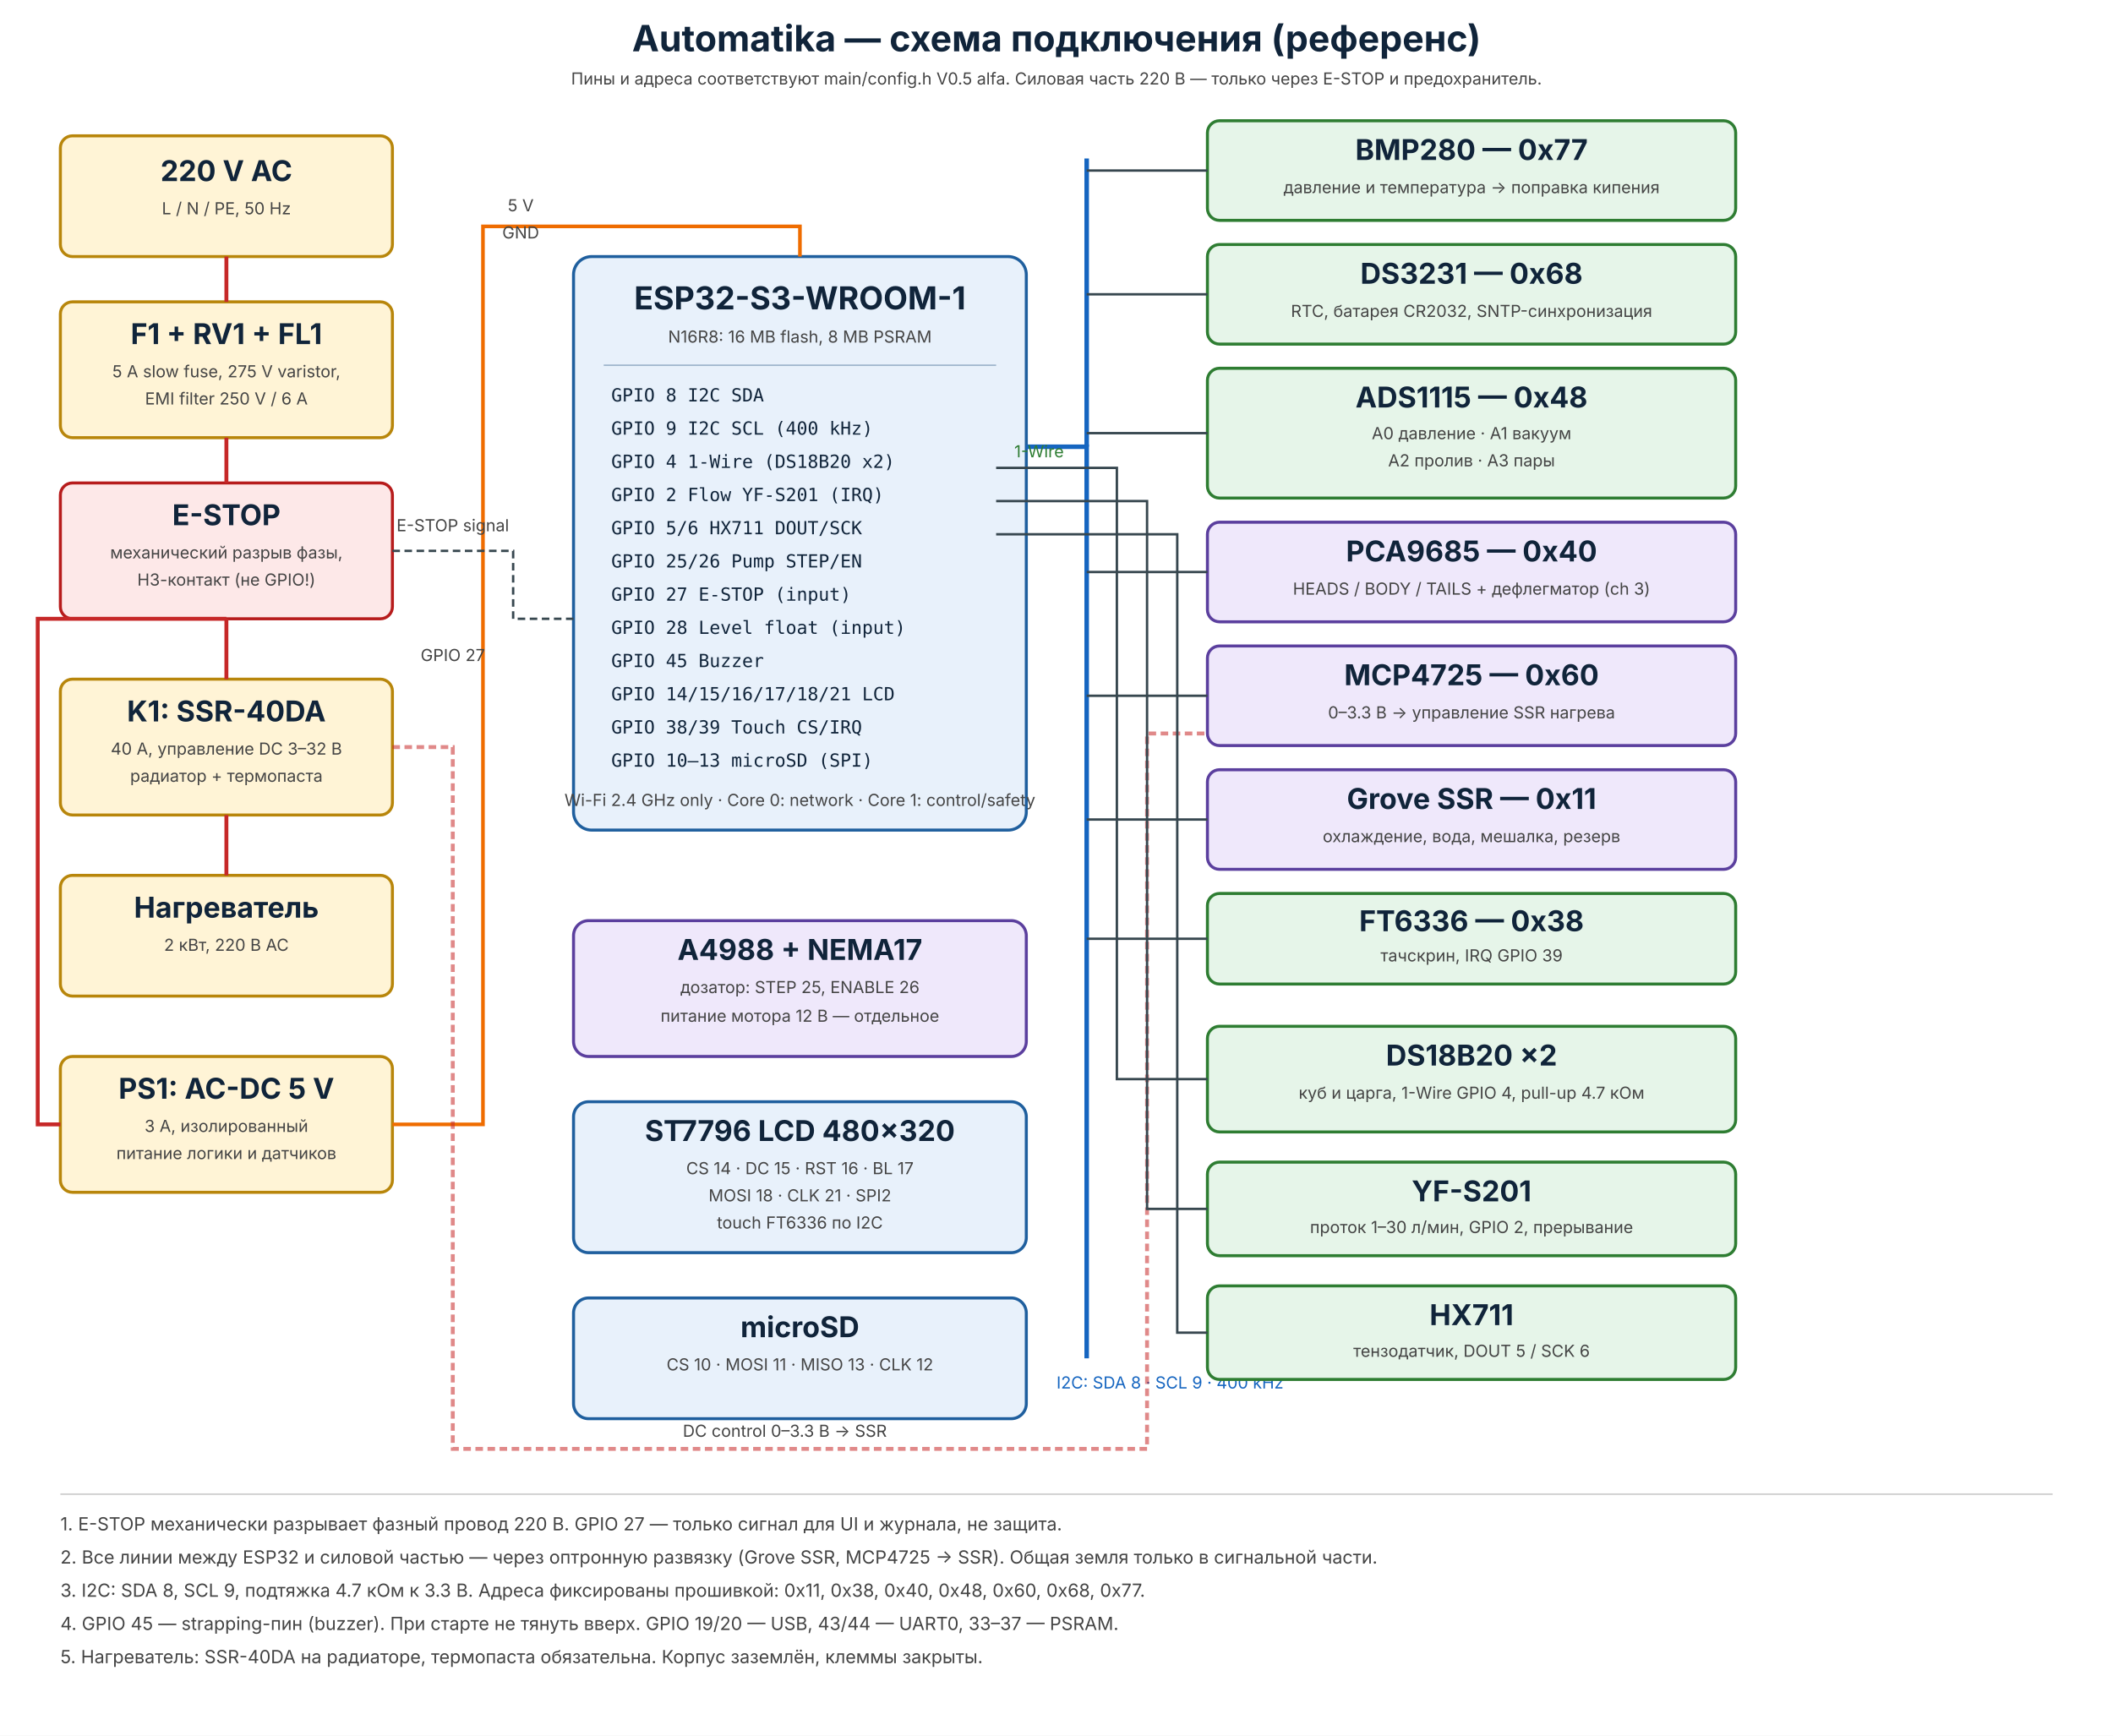
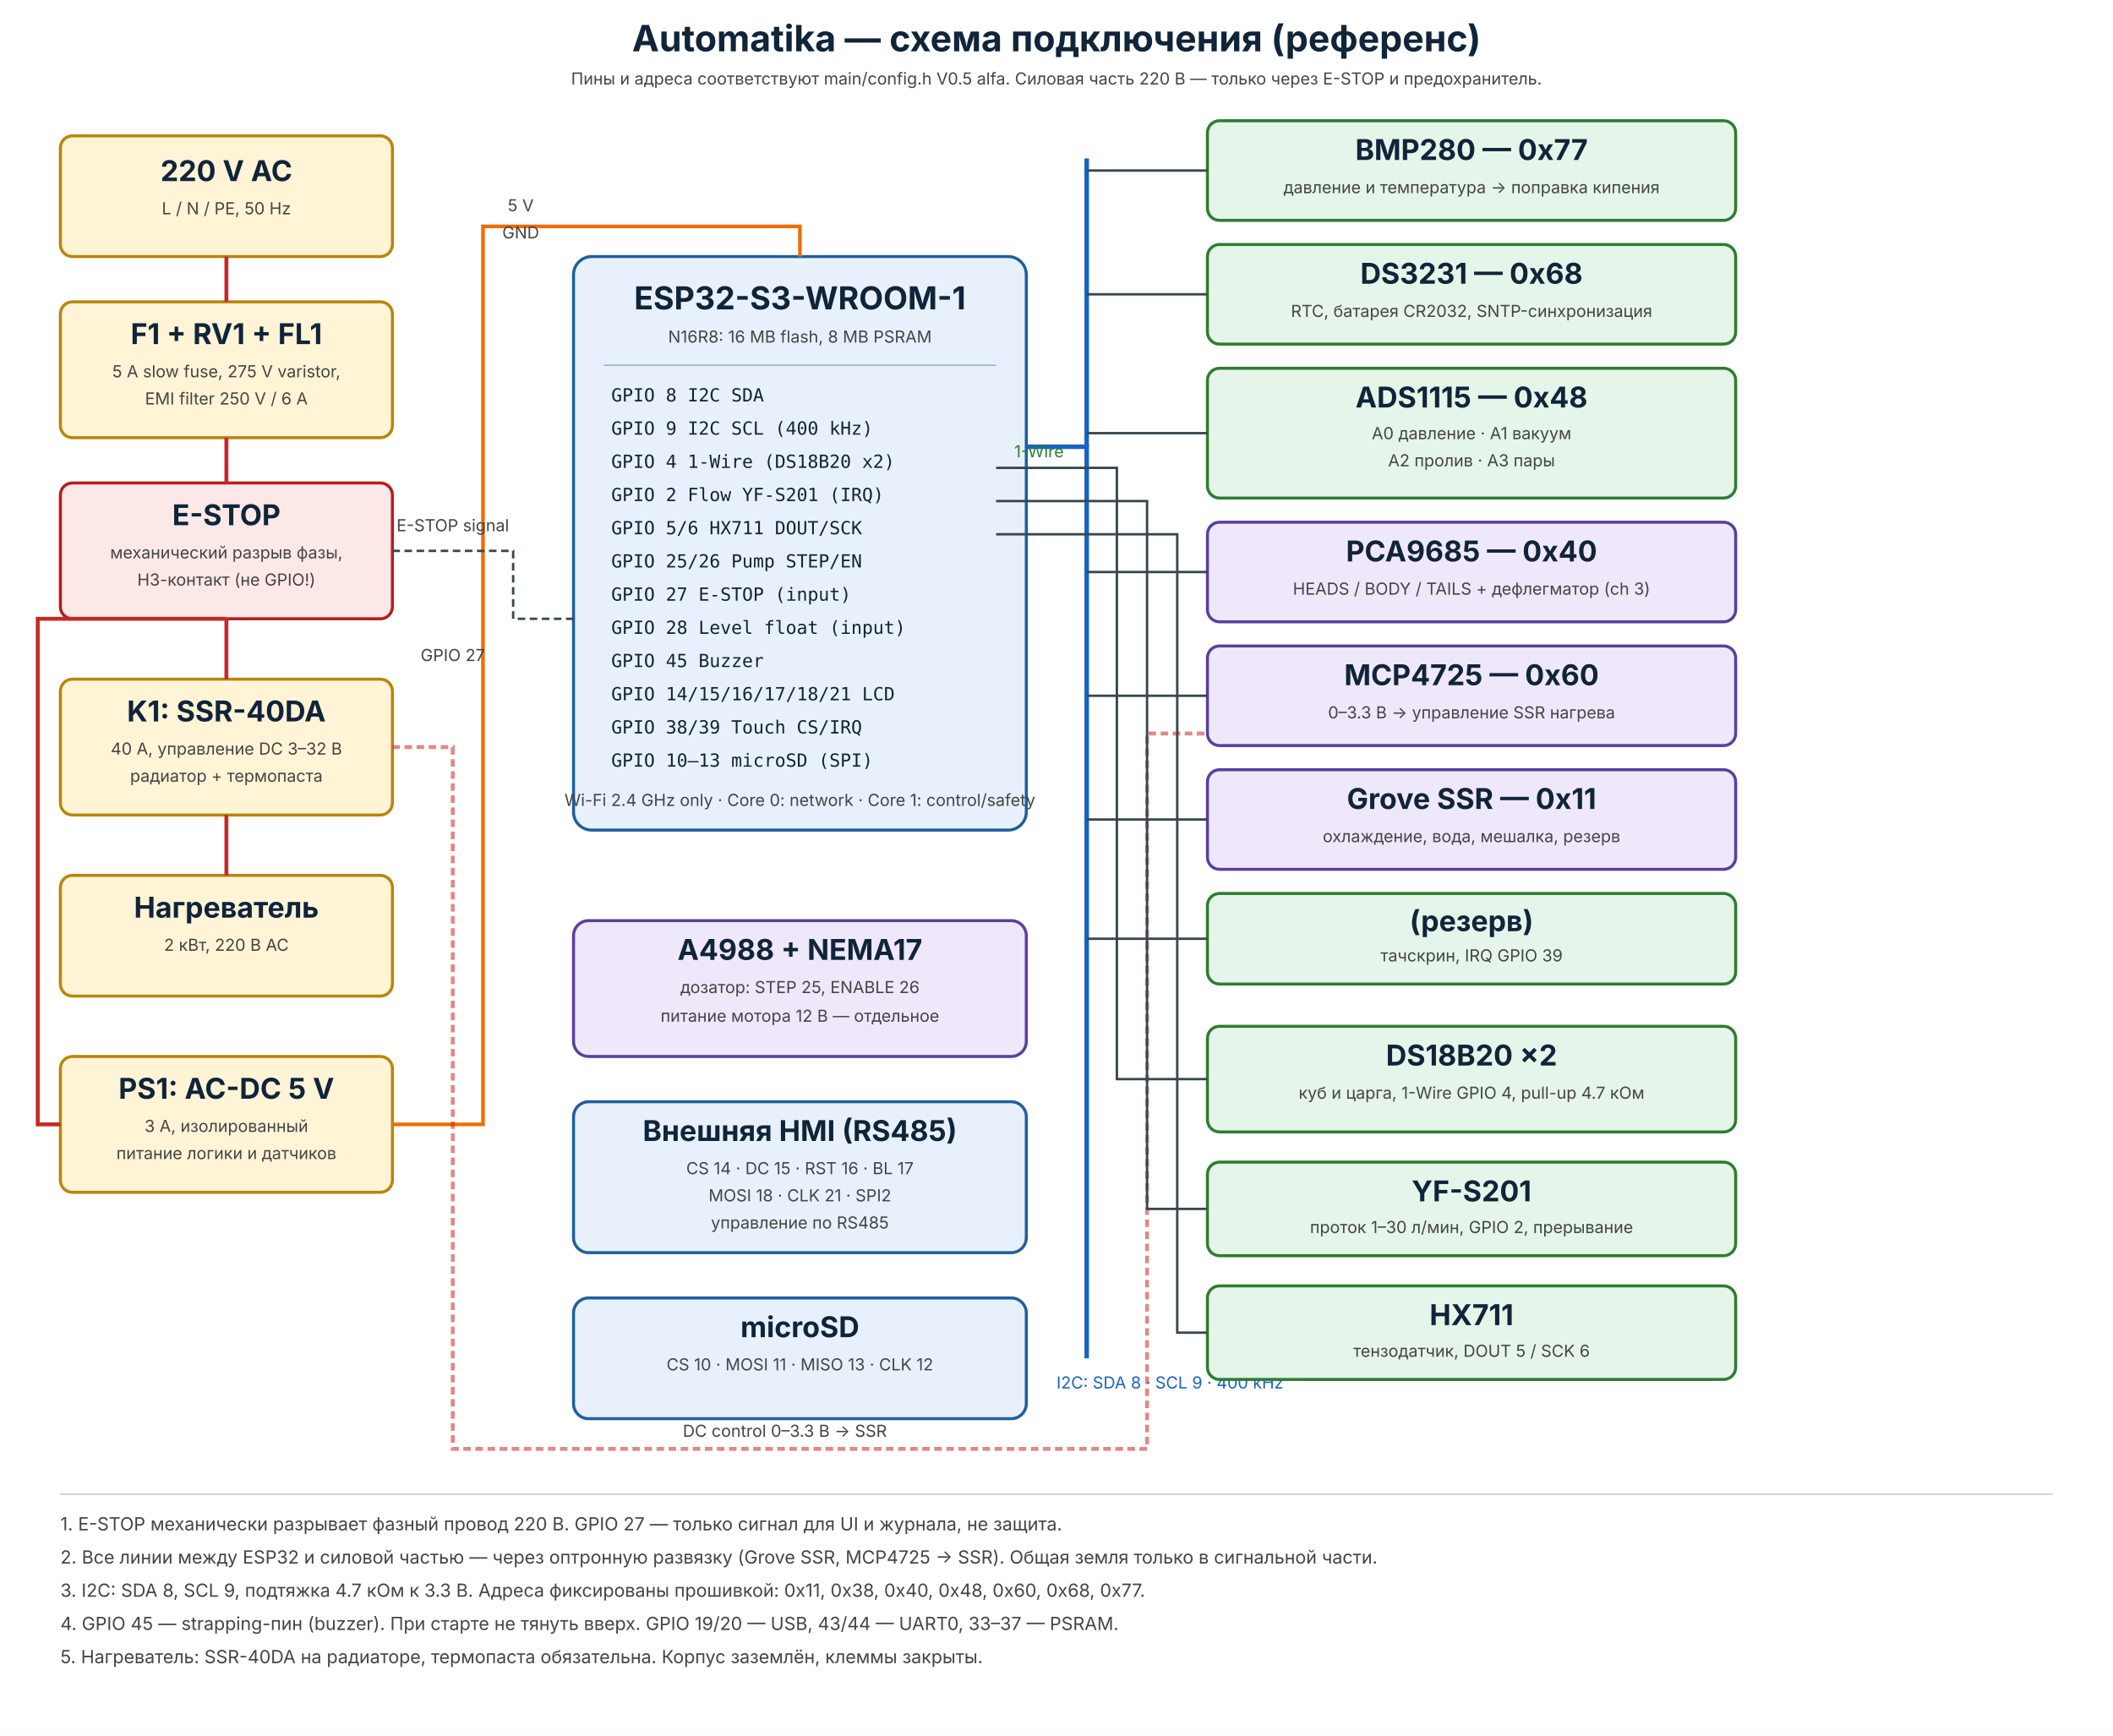
<svg xmlns="http://www.w3.org/2000/svg" width="1400" height="1150" viewBox="0 0 1400 1150">
  <style>
    .bg      { fill: #ffffff; }
    .block   { fill: #e8f1fb; stroke: #1f5f9e; stroke-width: 2; }
    .power   { fill: #fff4d6; stroke: #b8860b; stroke-width: 2; }
    .sensor  { fill: #e6f5e9; stroke: #2e7d32; stroke-width: 2; }
    .safety  { fill: #fde8e8; stroke: #b71c1c; stroke-width: 2; }
    .act     { fill: #efe8fb; stroke: #5b3f9e; stroke-width: 2; }
    .title   { font-family: "Inter", Arial, sans-serif; font-size: 19px; font-weight: 700; text-anchor: middle; fill: #10243a; }
    .label   { font-family: "Inter", Arial, sans-serif; font-size: 13px; text-anchor: middle; fill: #1a1a1a; }
    .small   { font-family: "Inter", Arial, sans-serif; font-size: 11px; text-anchor: middle; fill: #444444; }
    .pin     { font-family: Consolas, monospace; font-size: 12px; text-anchor: start; fill: #10243a; }
    .note    { font-family: "Inter", Arial, sans-serif; font-size: 12px; fill: #444444; }
    .wire    { stroke: #37474f; stroke-width: 1.6; fill: none; }
    .wire-i2c{ stroke: #1565c0; stroke-width: 3; fill: none; }
    .wire-pwr{ stroke: #c62828; stroke-width: 2.6; fill: none; }
    .wire-5v { stroke: #ef6c00; stroke-width: 2.4; fill: none; }
    .dash    { stroke-dasharray: 5,3; }
  </style>
  <rect class="bg" x="0" y="0" width="1400" height="1150" />
  <text x="700" y="34" style="font-family:'Inter',Arial,sans-serif;font-size:24px;font-weight:700;text-anchor:middle;fill:#10243a;">Automatika — схема подключения (референс)</text>
  <text x="700" y="56" class="small">Пины и адреса соответствуют main/config.h V0.5 alfa. Силовая часть 220 В — только через E-STOP и предохранитель.</text>
  <rect class="power" x="40" y="90" width="220" height="80" rx="8" />
  <text class="title" x="150" y="120">220 V AC</text>
  <text class="small" x="150" y="142">L / N / PE, 50 Hz</text>
  <rect class="power" x="40" y="200" width="220" height="90" rx="8" />
  <text class="title" x="150" y="228">F1 + RV1 + FL1</text>
  <text class="small" x="150" y="250">5 A slow fuse, 275 V varistor,</text>
  <text class="small" x="150" y="268">EMI filter 250 V / 6 A</text>
  <rect class="safety" x="40" y="320" width="220" height="90" rx="8" />
  <text class="title" x="150" y="348">E-STOP</text>
  <text class="small" x="150" y="370">механический разрыв фазы,</text>
  <text class="small" x="150" y="388">НЗ-контакт (не GPIO!)</text>
  <rect class="power" x="40" y="450" width="220" height="90" rx="8" />
  <text class="title" x="150" y="478">K1: SSR-40DA</text>
  <text class="small" x="150" y="500">40 A, управление DC 3–32 В</text>
  <text class="small" x="150" y="518">радиатор + термопаста</text>
  <rect class="power" x="40" y="580" width="220" height="80" rx="8" />
  <text class="title" x="150" y="608">Нагреватель</text>
  <text class="small" x="150" y="630">2 кВт, 220 В AC</text>
  <rect class="power" x="40" y="700" width="220" height="90" rx="8" />
  <text class="title" x="150" y="728">PS1: AC-DC 5 V</text>
  <text class="small" x="150" y="750">3 A, изолированный</text>
  <text class="small" x="150" y="768">питание логики и датчиков</text>
  <path class="wire-pwr" d="M 150 170 L 150 200" />
  <path class="wire-pwr" d="M 150 290 L 150 320" />
  <path class="wire-pwr" d="M 150 410 L 150 450" />
  <path class="wire-pwr" d="M 150 540 L 150 580" />
  <path class="wire-pwr" d="M 150 410 L 40 410 L 25 410 L 25 745 L 40 745" />
  <rect class="block" x="380" y="170" width="300" height="380" rx="12" />
  <text class="title" x="530" y="205" style="font-size:21px;">ESP32-S3-WROOM-1</text>
  <text class="small" x="530" y="227">N16R8: 16 MB flash, 8 MB PSRAM</text>
  <line x1="400" y1="242" x2="660" y2="242" stroke="#9fb6cc" stroke-width="1" />
  <text class="pin" x="405" y="266">GPIO 8   I2C SDA</text>
  <text class="pin" x="405" y="288">GPIO 9   I2C SCL (400 kHz)</text>
  <text class="pin" x="405" y="310">GPIO 4   1-Wire (DS18B20 x2)</text>
  <text class="pin" x="405" y="332">GPIO 2   Flow YF-S201 (IRQ)</text>
  <text class="pin" x="405" y="354">GPIO 5/6 HX711 DOUT/SCK</text>
  <text class="pin" x="405" y="376">GPIO 25/26 Pump STEP/EN</text>
  <text class="pin" x="405" y="398">GPIO 27  E-STOP (input)</text>
  <text class="pin" x="405" y="420">GPIO 28  Level float (input)</text>
  <text class="pin" x="405" y="442">GPIO 45  Buzzer</text>
  <text class="pin" x="405" y="464">GPIO 14/15/16/17/18/21 LCD</text>
  <text class="pin" x="405" y="486">GPIO 38/39 Touch CS/IRQ</text>
  <text class="pin" x="405" y="508">GPIO 10–13 microSD (SPI)</text>
  <text class="small" x="530" y="534">Wi-Fi 2.4 GHz only · Core 0: network · Core 1: control/safety</text>
  <path class="wire-5v" d="M 260 745 L 320 745 L 320 150 L 530 150 L 530 170" />
  <text class="small" x="345" y="140" fill="#a84b00">5 V</text>
  <text class="small" x="345" y="158" fill="#a84b00">GND</text>
  <path class="wire-i2c" d="M 680 296 L 720 296 L 720 900" />
  <path class="wire-i2c" d="M 720 105 L 720 296" />
  <text x="700" y="920" style="font-family:'Inter',Arial,sans-serif;font-size:11px;fill:#1565c0;">I2C: SDA 8 · SCL 9 · 400 kHz</text>
  <rect class="sensor" x="800" y="80" width="350" height="66" rx="8" />
  <text class="title" x="975" y="106">BMP280 — 0x77</text>
  <text class="small" x="975" y="128">давление и температура → поправка кипения</text>
  <path class="wire" d="M 720 113 L 800 113" />
  <rect class="sensor" x="800" y="162" width="350" height="66" rx="8" />
  <text class="title" x="975" y="188">DS3231 — 0x68</text>
  <text class="small" x="975" y="210">RTC, батарея CR2032, SNTP-синхронизация</text>
  <path class="wire" d="M 720 195 L 800 195" />
  <rect class="sensor" x="800" y="244" width="350" height="86" rx="8" />
  <text class="title" x="975" y="270">ADS1115 — 0x48</text>
  <text class="small" x="975" y="291">A0 давление · A1 вакуум</text>
  <text class="small" x="975" y="309">A2 пролив · A3 пары</text>
  <path class="wire" d="M 720 287 L 800 287" />
  <rect class="act" x="800" y="346" width="350" height="66" rx="8" />
  <text class="title" x="975" y="372">PCA9685 — 0x40</text>
  <text class="small" x="975" y="394">HEADS / BODY / TAILS + дефлегматор (ch 3)</text>
  <path class="wire" d="M 720 379 L 800 379" />
  <rect class="act" x="800" y="428" width="350" height="66" rx="8" />
  <text class="title" x="975" y="454">MCP4725 — 0x60</text>
  <text class="small" x="975" y="476">0–3.3 В → управление SSR нагрева</text>
  <path class="wire" d="M 720 461 L 800 461" />
  <path class="wire-pwr dash" d="M 260 495 L 300 495 L 300 960 L 760 960 L 760 486 L 800 486" opacity="0.55" />
  <text class="small" x="520" y="952" fill="#8e2020">DC control 0–3.3 В → SSR</text>
  <rect class="act" x="800" y="510" width="350" height="66" rx="8" />
  <text class="title" x="975" y="536">Grove SSR — 0x11</text>
  <text class="small" x="975" y="558">охлаждение, вода, мешалка, резерв</text>
  <path class="wire" d="M 720 543 L 800 543" />
  <rect class="sensor" x="800" y="592" width="350" height="60" rx="8" />
-   <text class="title" x="975" y="617">FT6336 — 0x38</text>
+   <text class="title" x="975" y="617">(резерв)</text>
  <text class="small" x="975" y="637">тачскрин, IRQ GPIO 39</text>
  <path class="wire" d="M 720 622 L 800 622" />
  <rect class="sensor" x="800" y="680" width="350" height="70" rx="8" />
  <text class="title" x="975" y="706">DS18B20 ×2</text>
  <text class="small" x="975" y="728">куб и царга, 1-Wire GPIO 4, pull-up 4.7 кОм</text>
  <path class="wire" d="M 660 310 L 740 310 L 740 715 L 800 715" />
  <text x="672" y="303" style="font-family:'Inter',Arial,sans-serif;font-size:11px;fill:#2e7d32;">1-Wire</text>
  <rect class="sensor" x="800" y="770" width="350" height="62" rx="8" />
  <text class="title" x="975" y="796">YF-S201</text>
  <text class="small" x="975" y="817">проток 1–30 л/мин, GPIO 2, прерывание</text>
  <path class="wire" d="M 660 332 L 760 332 L 760 801 L 800 801" />
  <rect class="sensor" x="800" y="852" width="350" height="62" rx="8" />
  <text class="title" x="975" y="878">HX711</text>
  <text class="small" x="975" y="899">тензодатчик, DOUT 5 / SCK 6</text>
  <path class="wire" d="M 660 354 L 780 354 L 780 883 L 800 883" />
  <rect class="act" x="380" y="610" width="300" height="90" rx="10" />
  <text class="title" x="530" y="636">A4988 + NEMA17</text>
  <text class="small" x="530" y="658">дозатор: STEP 25, ENABLE 26</text>
  <text class="small" x="530" y="677">питание мотора 12 В — отдельное</text>
  <rect class="block" x="380" y="730" width="300" height="100" rx="10" />
-   <text class="title" x="530" y="756">ST7796 LCD 480×320</text>
+   <text class="title" x="530" y="756">Внешняя HMI (RS485)</text>
  <text class="small" x="530" y="778">CS 14 · DC 15 · RST 16 · BL 17</text>
  <text class="small" x="530" y="796">MOSI 18 · CLK 21 · SPI2</text>
-   <text class="small" x="530" y="814">touch FT6336 по I2C</text>
+   <text class="small" x="530" y="814">управление по RS485</text>
  <rect class="block" x="380" y="860" width="300" height="80" rx="10" />
  <text class="title" x="530" y="886">microSD</text>
  <text class="small" x="530" y="908">CS 10 · MOSI 11 · MISO 13 · CLK 12</text>
  <path class="wire dash" d="M 260 365 L 340 365 L 340 410 L 380 410" />
  <text class="small" x="300" y="352" fill="#b71c1c">E-STOP signal</text>
  <text class="small" x="300" y="438" fill="#b71c1c">GPIO 27</text>
  <line x1="40" y1="990" x2="1360" y2="990" stroke="#cccccc" stroke-width="1" />
  <text class="note" x="40" y="1014">1. E-STOP механически разрывает фазный провод 220 В. GPIO 27 — только сигнал для UI и журнала, не защита.</text>
  <text class="note" x="40" y="1036">2. Все линии между ESP32 и силовой частью — через оптронную развязку (Grove SSR, MCP4725 → SSR). Общая земля только в сигнальной части.</text>
  <text class="note" x="40" y="1058">3. I2C: SDA 8, SCL 9, подтяжка 4.7 кОм к 3.3 В. Адреса фиксированы прошивкой: 0x11, 0x38, 0x40, 0x48, 0x60, 0x68, 0x77.</text>
  <text class="note" x="40" y="1080">4. GPIO 45 — strapping-пин (buzzer). При старте не тянуть вверх. GPIO 19/20 — USB, 43/44 — UART0, 33–37 — PSRAM.</text>
  <text class="note" x="40" y="1102">5. Нагреватель: SSR-40DA на радиаторе, термопаста обязательна. Корпус заземлён, клеммы закрыты.</text>
</svg>
